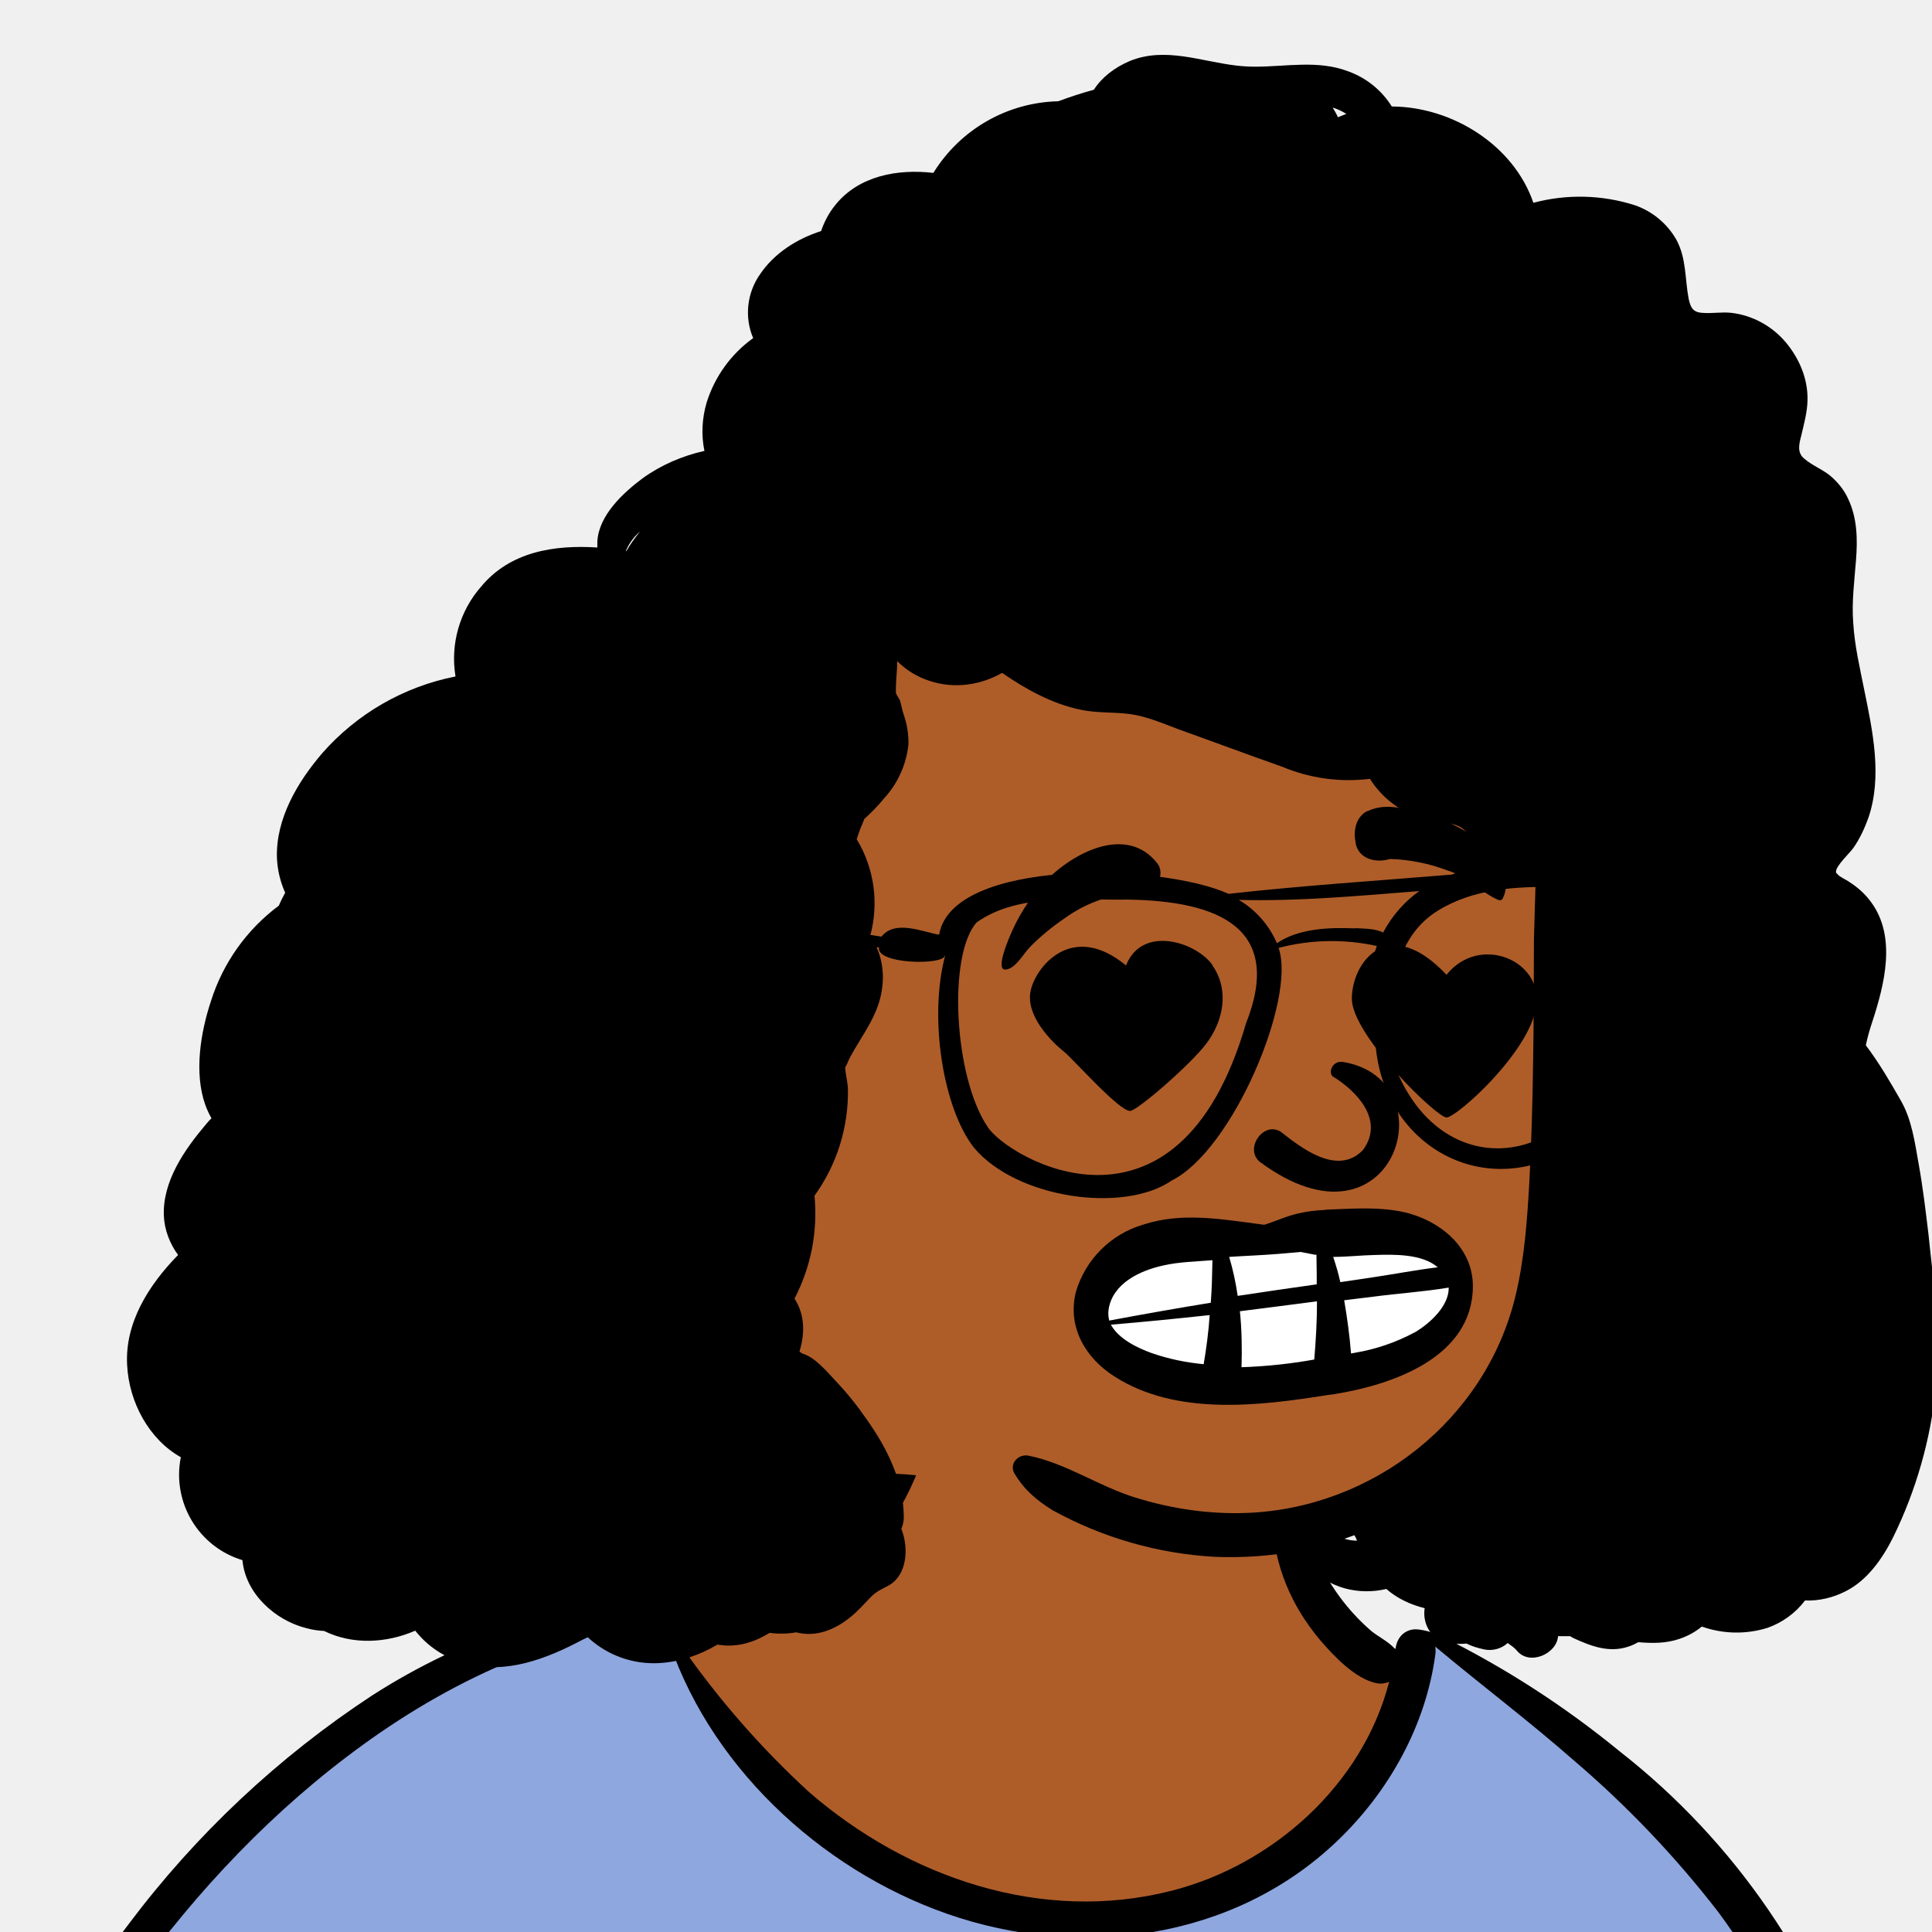
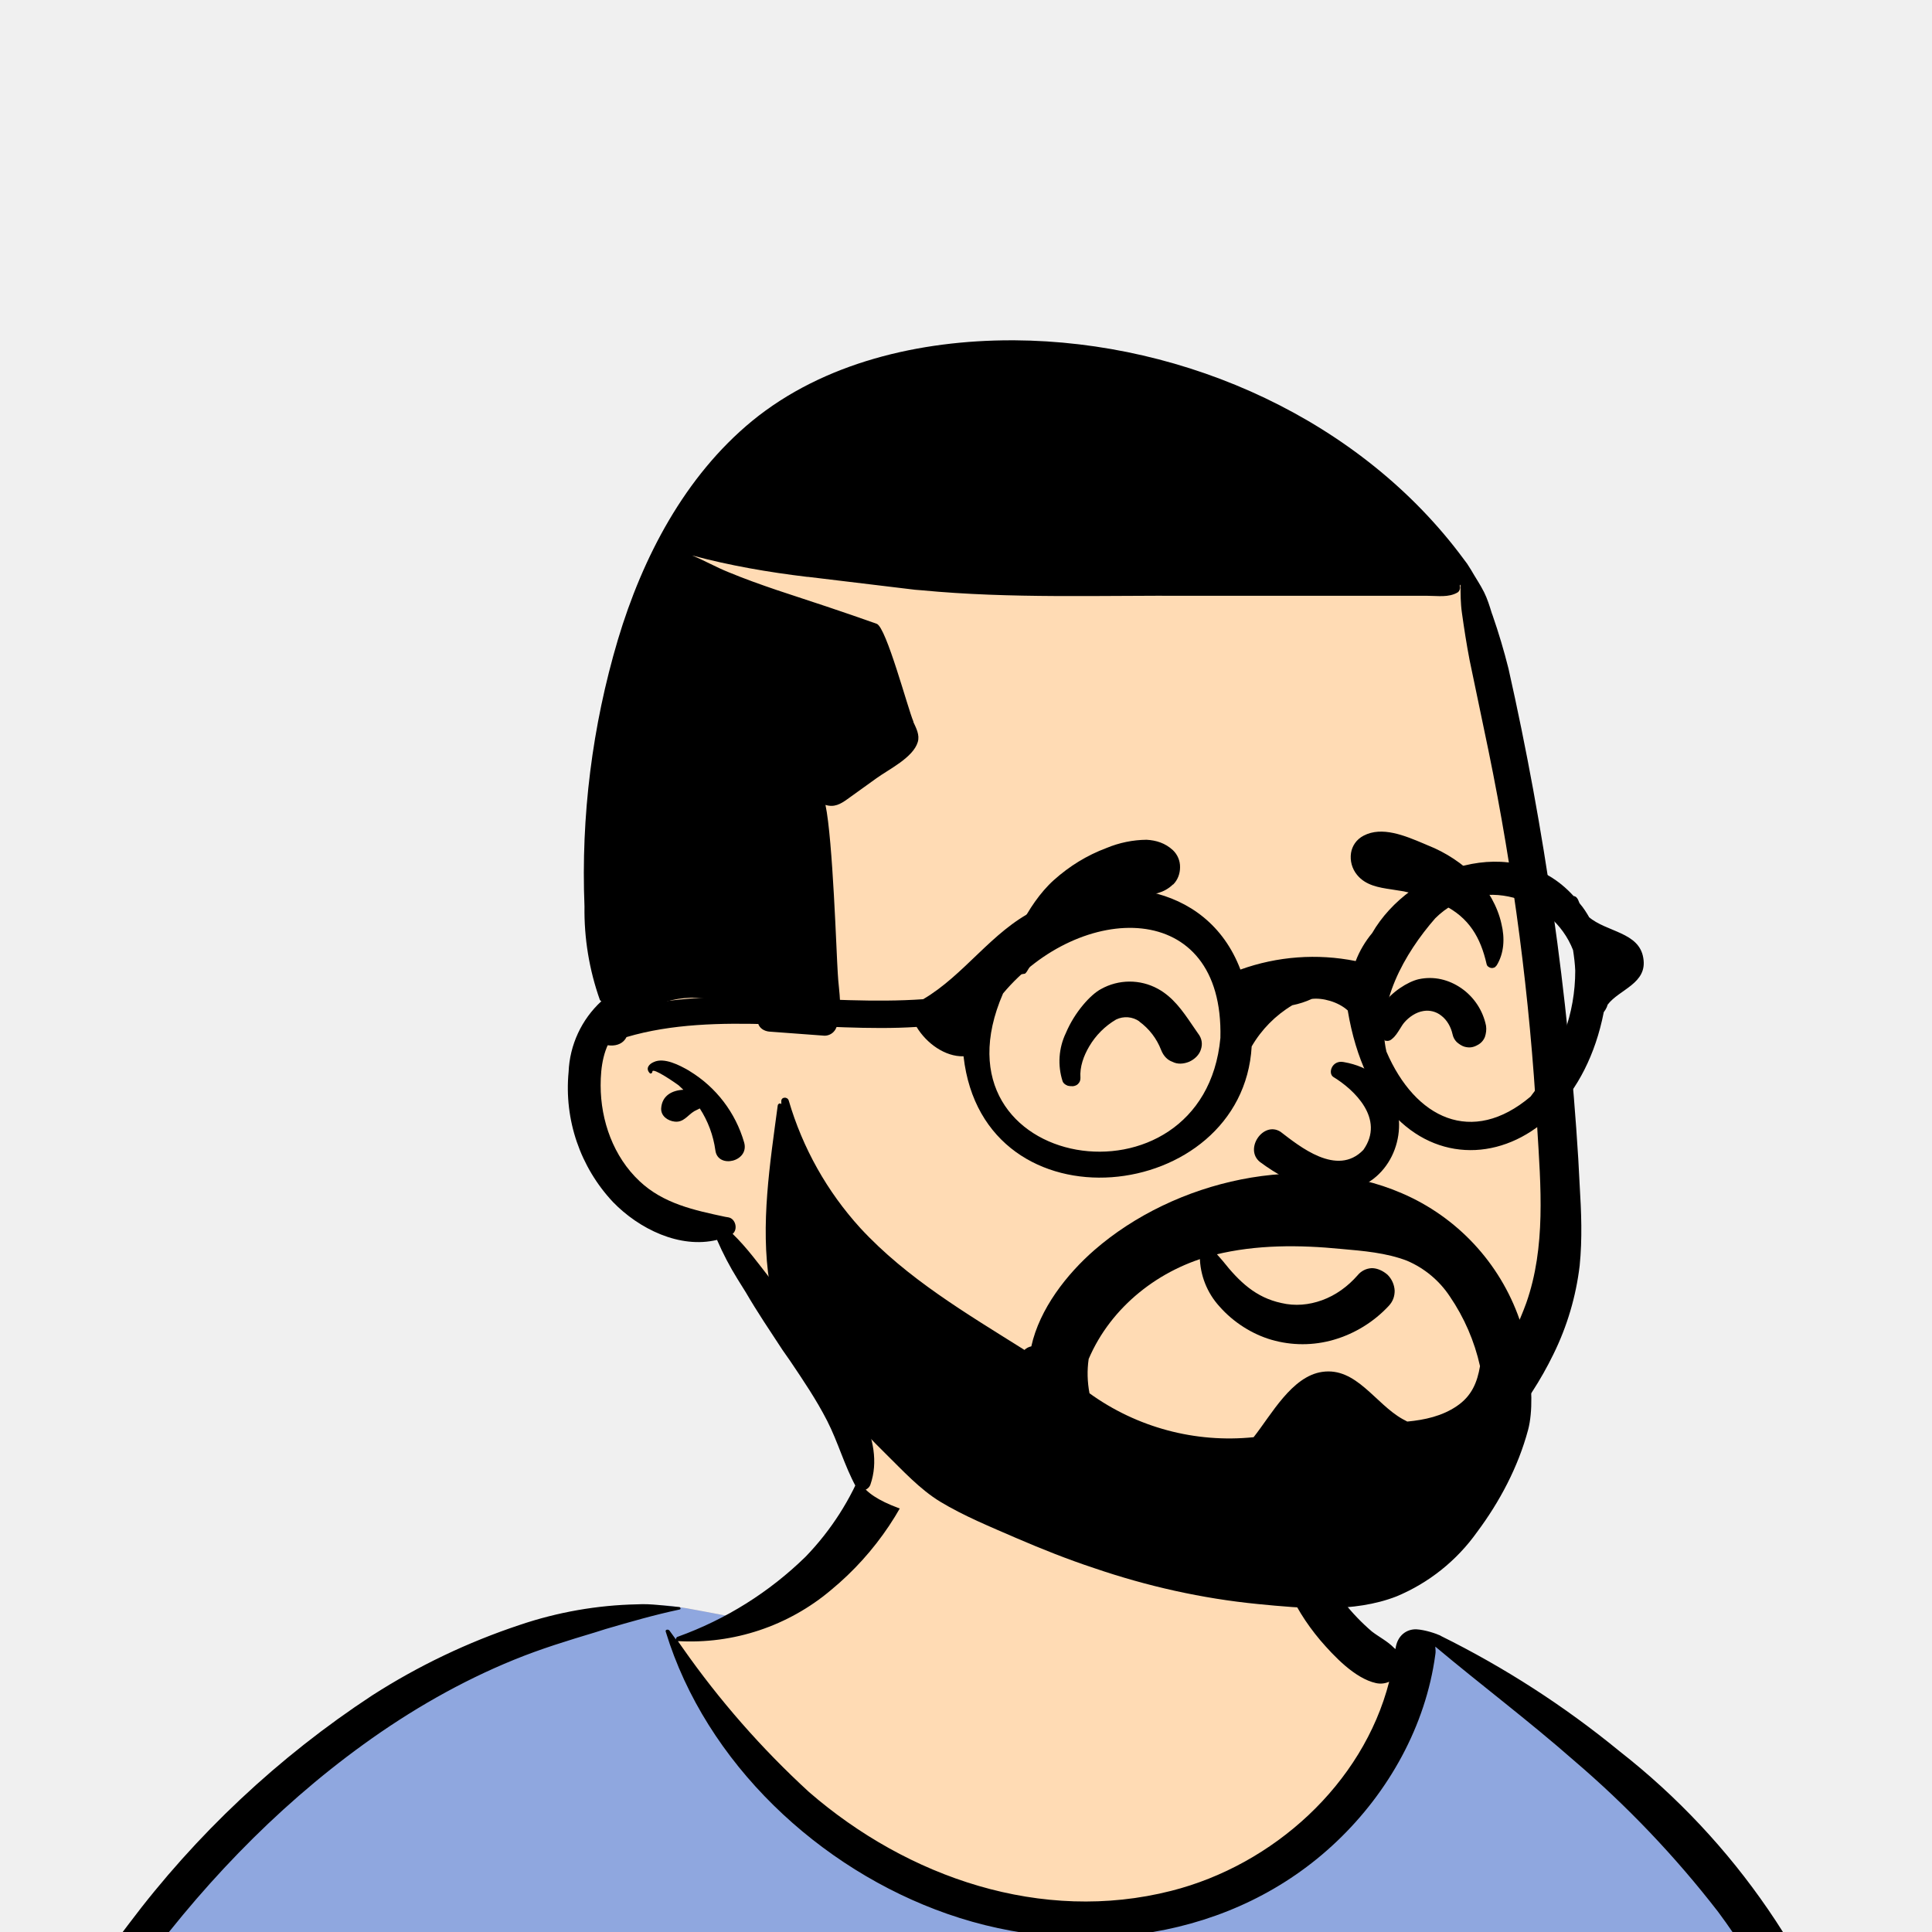
<svg xmlns="http://www.w3.org/2000/svg" viewBox="0 0 704 704" fill="none" shape-rendering="auto" width="256" height="256">
  <mask id="viewboxMask">
    <rect width="704" height="704" rx="0" ry="0" x="0" y="0" fill="#fff" />
  </mask>
  <g mask="url(#viewboxMask)">
    <g fill-rule="evenodd" clip-rule="evenodd">
-       <path d="M705.3 1074a2351.1 2351.1 0 0 1-15.6-101c-1-7.7-2.5-16.4 2.7-22 7.3-8 14-14.8 14.8-26.2.8-10.7-2.8-22.4-5-32.8a809.4 809.4 0 0 0-17.3-64.7c-6.6-21.7-13.9-43.2-21.3-64.6-6.9-20-13.5-40.3-22.5-59.5-17-36.5-46-63.5-81.6-81.6-9-4.5-27-20.5-36.3-24-8.5-3.4-8.5 6.3-16.9 2.6-6.7-2.9-13-6.7-16.7-13.2-4-7-14.3-16.9-15.9-25-3.3-17.4.3-32.2-12-45.3a90 90 0 0 0-41.1-23.8c-33.7-9.3-78.5-2.8-98.8 28.5-9.7 14.9-13 33-26.2 45.1-11.4 10.7-8.8 18-23.6 23.4-.9.3-23.6-4.5-24.4-4.2-16.2-3.5-31.7 6.2-46.5 11.8a325.4 325.4 0 0 0-63 32.3 399.2 399.2 0 0 0-102.3 98.5 482.5 482.5 0 0 0-76.4 161c-1.7 6.4-3.5 13-1.5 19.4 1.7 5.3 5.4 9.2 9.8 12.4 6 4.3 18 7 17.7 15.7-.1 6.6-2.4 13.5-3.5 20-1.3 7.7-2.3 15.5-3.4 23.2-4.8 35.4-8.6 71-10.3 106.6a920 920 0 0 0-.5 106c.1 2.3.8 4.5 2 6.2-1 .4-1.2 2.4.1 2.7l2.7.5a12 12 0 0 0 7 2.4l5.5.2c19.3 4 38.6 7.9 58.1 10.8 23.8 3.5 47.6 6.3 71.5 8.7 49.2 4.8 98 3.2 147.1.6a1877 1877 0 0 1 147.4-2c49.2 1.4 98.4 3.5 147.6 4.4 55 1 110-.5 164.8-5 7.5-.5 12.2-6.5 10.7-14-8.9-44.7-19-89.1-27-134Z" fill="#ae5d29" />
+       <path d="M705.3 1074a2351.1 2351.1 0 0 1-15.6-101c-1-7.7-2.5-16.4 2.7-22 7.3-8 14-14.8 14.8-26.2.8-10.7-2.8-22.4-5-32.8a809.4 809.4 0 0 0-17.3-64.7c-6.6-21.7-13.9-43.2-21.3-64.6-6.9-20-13.5-40.3-22.5-59.5-17-36.5-46-63.5-81.6-81.6-9-4.5-27-20.5-36.3-24-8.5-3.4-8.5 6.3-16.9 2.6-6.7-2.9-13-6.7-16.7-13.2-4-7-14.3-16.9-15.9-25-3.3-17.4.3-32.2-12-45.3a90 90 0 0 0-41.1-23.8c-33.7-9.3-78.5-2.8-98.8 28.5-9.7 14.9-13 33-26.2 45.1-11.4 10.7-8.8 18-23.6 23.4-.9.3-23.6-4.5-24.4-4.2-16.2-3.5-31.7 6.2-46.5 11.8a325.4 325.4 0 0 0-63 32.3 399.2 399.2 0 0 0-102.3 98.5 482.5 482.5 0 0 0-76.4 161c-1.7 6.4-3.5 13-1.5 19.4 1.7 5.3 5.4 9.2 9.8 12.4 6 4.3 18 7 17.7 15.7-.1 6.6-2.4 13.5-3.5 20-1.3 7.7-2.3 15.5-3.4 23.2-4.8 35.4-8.6 71-10.3 106.6a920 920 0 0 0-.5 106c.1 2.3.8 4.5 2 6.2-1 .4-1.2 2.4.1 2.7l2.7.5a12 12 0 0 0 7 2.4l5.5.2c19.3 4 38.6 7.9 58.1 10.8 23.8 3.5 47.6 6.3 71.5 8.7 49.2 4.8 98 3.2 147.1.6a1877 1877 0 0 1 147.4-2c49.2 1.4 98.4 3.5 147.6 4.4 55 1 110-.5 164.8-5 7.5-.5 12.2-6.5 10.7-14-8.9-44.7-19-89.1-27-134Z" fill="#ffdbb4" />
      <path d="m201 597.5 1.2-.4c14.5-5.7 29.6-14.8 45.4-11.4.5-.2 10.8 1.9 17.9 3.2l-6.7 7L247 598c40.7 67.1 88.8 100.7 144.3 100.7 55.5 0 97.7-33.6 126.4-100.7l4-1c.4 0 1 .2 1.5.4 9.3 3.6 27.4 19.6 36.3 24.1 35.6 18 64.5 45 81.6 81.6 8.7 18.6 15.2 38 21.8 57.5l.7 2c7.4 21.4 14.7 43 21.3 64.6 6.3 20.4 12 41 16.6 61.8l.7 2.9c2.2 10.4 5.8 22 5 32.8a29 29 0 0 1-3 10.7l-80.4 29 38.4 261.3c-35.1 1.5-70.3 2-105.5 1.3-49.2-.9-98.4-3-147.6-4.3-47.7-1.2-95.3-.7-143 1.7l-12 .6a946.3 946.3 0 0 1-139.5-1l-3.1-.3v-38.3l16.3-212.9-83-15.6-81.3-39.5a21.7 21.7 0 0 1-5.6-8.8c-1.9-6-.5-12 1-18l.5-1.3a492.8 492.8 0 0 1 76.4-161A399.3 399.3 0 0 1 138 629.7c19.8-13 40.9-23.9 63-32.3Z" fill="#8fa7df" />
      <path d="M232.2 584.6c5.1-.3 10.3.6 15.4 1 .4.1.6.8 0 .9-9 1.9-18 4.5-26.9 7.1l-3.8 1.2c-10 3-19.8 6-29.6 10-19.4 7.9-37.8 18.5-54.8 30.8C67.2 682.8 20 754.3-9.9 828.3a526 526 0 0 0-24.3 77c-.4 1.6-2 5.4-1 7 .7 1.3 3.6 2.1 5 2.9l4.5 2.3 25.2 12.9 2.3 1.1c38 18.6 78.4 34.4 121 35.5l.4-3.7a342 342 0 0 1 9.9-60c.3-1 1.6-.6 1.7.3 3 23.1 2 46.4 1 69.7-1.8 41-4.3 82.2-6.5 123.3-1.2 20.6-2.6 41-3.9 61.7-1.3 20.5-1.7 41.6-4.7 62-.6 4.6-6 7-10 6.6-4.4-.5-7.9-4.5-8-9 0-11.9 1.5-24 2.4-35.8l2.5-33.8c3.1-41.1 6.8-82.2 10.2-123.3a4771 4771 0 0 1 3.8-43.7C76.4 979.8 34.2 963-6.1 943.5c-.6 13.2-2 26.5-3.4 39.6-3.8 36.8-7.1 73.6-9.6 110.5a2254.2 2254.2 0 0 0-4.2 92.7l-.2 7c0 4.4-.5 8.5-4.3 11.7-3.7 3.3-8.9 3.5-12.6 0-5-4.6-4.2-10.9-4-17.1a1675.6 1675.6 0 0 1 1.8-47.2 1321 1321 0 0 1 10.5-109.5l2-14c3.5-26 7.5-52.7 15.5-77.9-3.1-1.5-6.2-3-9.3-4.7-5.5-2.7-11.2-5.4-16.6-8.4-4.2-2.5-7.9-5.8-9-10.8-1.4-5.5.6-11.5 2-16.9v-.4a502 502 0 0 1 26.6-80 523.2 523.2 0 0 1 67.8-117 353.8 353.8 0 0 1 88.7-83.3 239 239 0 0 1 53.8-25.7 142.6 142.6 0 0 1 42.8-7.5Zm90.1-66c6-6.5 18.1.2 15.2 8.8a108.2 108.2 0 0 1-34.7 52A79.4 79.4 0 0 1 247 598l1.7 2.4a321.1 321.1 0 0 0 46.1 52.6c36 31.2 84.8 48 132 36 37.1-9.4 69.8-38.8 79.4-76.2-1.3.6-3 .9-4.8.5-7.7-1.7-15.3-9.8-20.3-15.6-5.3-6.3-9.5-13-12.6-20.7-5.6-14-7.4-32.1.3-45.7 1-1.7 3-.7 3.3 1l.3 2.5c1.5 12.7 3.3 25 9.3 36.6a76 76 0 0 0 18.2 23.1c2.6 2 5.8 3.6 8.1 6l.5.4c.6-5 4.1-7.3 7.6-7.2 3.3.2 7.3 1.6 8.8 2.3l.1.1a341 341 0 0 1 65.1 42 259 259 0 0 1 88.4 129c7.5 25.3 11.8 51.4 16.3 77.4l2.8 16c4.2 23.9 8.9 48.4 18.4 70.7 2.5 5.7.6 11.1-5.5 13.4A1493 1493 0 0 1 688 953c3.7 16 6 32.5 8.7 48.5 6 34.1 13.2 68 19.4 102 3.2 17.5 6.1 35 9.3 52.3l4.7 25.2 2.4 13.6.1.7c.5 2.4 1 4.9.4 7.3-.8 2.7-2.9 4.6-4.8 6.6-1.6 1.6-3.8 1.6-5.7.7l-.7-.3c-3.4-1.6-6-3.2-7.3-7-.7-2.5-1-5.2-1.5-7.7a3535.6 3535.6 0 0 1-7.8-43.6l-1.6-9.1c-5.2-31.4-10.2-62.9-12.8-94.5-1-14-2.3-28.1-3.5-42.2l-.9-10.5c-1.1-13.3-2.5-27-2.7-40.5l-4.5 1.6L657 964c-5.5 2-12.5 6-18.4 5.2-2.9-.3-5-1.2-6.8-2.9 2 28.8 4.8 57.4 8.5 86a1965.7 1965.7 0 0 0 22 135c.6 3.2 1.4 6.4 1.9 9.6.5 3.7-.5 5.9-2.5 9-1.7 2.4-5 3.7-7.8 2-3.6-2.3-5.5-4.3-6.5-8.4-1-3.7-1.6-7.6-2.3-11.4a1654.2 1654.2 0 0 1-11.4-65.2c-7.8-52-12.7-104.4-15.2-156.8a1388 1388 0 0 1-1.4-77.8c0-13.3.5-26.6 1.4-39.9 1-13.4 3-26.5 4.8-39.8 0-.5.7-.5.7 0 .8 14.9 2.1 29.8 2.8 44.7.6 14.3.9 28.5 1.4 42.8.6 18.7 1.5 37.5 2.7 56.2a9.6 9.6 0 0 1 8.5-3.1c4.7-1 9.7-3.4 14.1-5l16.8-5.5 26.4-8.7a679 679 0 0 1-18-80.8l-2-12.3c-4-24.2-8.5-48.5-15.8-72a229.8 229.8 0 0 0-34.8-68.2 370.2 370.2 0 0 0-52.7-55.3C557 627 539.7 614 523 600c.1.9.2 2 0 3-3.5 25.9-17 50-35.8 67.9-37.7 36-93.6 43.4-142 26.5-46.7-16.3-88-55-102.6-102.8-.3-.8.8-1 1.3-.5l2.4 3.3c0-.4.2-.9.7-1a129 129 0 0 0 46.6-29.2 100.2 100.2 0 0 0 21.3-33.3l.4-1c1.7-5 3.2-10.2 7-14.2Z" fill="#000" />
    </g>
    <g transform="matrix(.99789 0 0 1 156 62)">
      <g fill-rule="evenodd" clip-rule="evenodd">
-         <path d="M343.4 146.7C277.6 93.3 172.2 76 101.8 129.8c-54.7 50.6-77.3 194.5-67.6 266.7 2.7 46.4 38 99 90 84.3 8.9-.9 17.5-4.3 26.4-5 10.6-1.2 21.4-1.2 32 .3 23.2 3.3 43.7 15.6 66.2 21.3A156.8 156.8 0 0 0 373.1 477c118.7-78 65-254.6-29.7-330.2Z" fill="#ae5d29" />
-         <path d="m334.6 498.7 3.7-1.3c0 .3.2.5.4.8l.5 1.2c-1.5 0-3-.2-4.6-.7Zm-2.4-518c-.5-1.2-1.2-2.4-1.9-3.5 1.7.5 3.4 1.3 5 2.3l-3 1.2ZM72.4 138.8h-.2c1-2.4 2.5-4.6 4.2-6.2l1-.9a50.2 50.2 0 0 0-5 7.1Zm475.4 248.4c-1-8.4-2-16.7-3.5-25-1.4-7.8-2.5-16.3-6.6-23.3-4-7-8-13.8-12.7-20 .6-3 1.5-6 2.3-8.4 4.5-13.7 9-31.1-.4-43.8-2.2-3-4.8-5.3-7.9-7.3-1.2-.9-3.4-1.7-4.4-2.9-.7-.8-.4-.3-.5-.8-.1-2.2 5.2-7 6.4-8.8 2.3-3.3 4-7 5.4-10.8 5.2-15.1 1.6-31.7-1.5-46.8-1.6-8-3.5-16-4-24.3-.6-7.6.4-15.1 1-22.8.6-7.5.5-15.3-2.8-22.3-1.5-3.4-4-6.4-6.8-8.7-2.9-2.3-6.4-3.6-9.2-6-2.8-2.2-2-5.3-1.2-8.4 1-4.3 2.2-8.5 2.3-12.9.2-7.7-2.9-15.1-7.8-21-5-6-12.2-10-20-10.9-3.6-.4-7 .3-10.6 0-3.5-.2-4.3-2-5-5.1-1.4-7.4-.8-14.6-4.4-21.4a28 28 0 0 0-15.2-12.7 66 66 0 0 0-37.1-.9c-7.2-21-29.6-35-51.7-35.1A31.2 31.2 0 0 0 336-36c-11-4.2-22.6-1.7-34-1.7h-.1a61 61 0 0 1-6.7-.4c-13-1.5-26-6.9-38.9-1.7-5.7 2.4-10.3 6-13.2 10.5-4.4 1.2-8.7 2.6-13 4.2A55.1 55.1 0 0 0 184.5 1c-13-1.5-27.2 1-35.8 11.7-2.3 2.8-4 6-5.2 9.5-8.8 2.8-17 8-22.2 15.6-5 7-5.8 16-2.6 23.4a45.7 45.7 0 0 0-17 23.5c-1.7 5.8-2 11.9-.8 17.6-8 1.8-15.8 5.1-22.6 10-7.1 5.3-16 13.5-16.5 23v2.2C46 136.5 30 139 19.4 151.7a39.8 39.8 0 0 0-9.4 32.8 87.2 87.2 0 0 0-48.7 28c-9 10.5-17 23.9-16.5 38.2.2 4.3 1.2 8.6 3 12.6-.8 1.5-1.6 3-2.3 4.7a69.3 69.3 0 0 0-24.8 34.8c-3.8 11.4-6.2 26.1-2.1 37.7.6 1.7 1.4 3.4 2.3 5-.8.7-1.5 1.6-2.2 2.4C-89 357-97 368.5-96.5 381c.2 5 2.1 10.1 5.2 14.3-10.8 11-19.5 24.8-18.6 40.2.7 13.5 8 27 19.6 33.5a32.5 32.5 0 0 0 22.5 37.5c1.1 12.2 12 22 23.4 24.8 2.2.6 4.3.9 6.4 1 10.4 5.1 22.7 4.5 33.3-.1A34 34 0 0 0 13.2 544c14.9 4.4 30.2-1.6 43.2-8.5l1.9-.9a35.4 35.4 0 0 0 26.3 9.4c7.8-.5 14.7-3 21-6.7l2.9.3c6 .3 11.3-1.6 16.2-4.6 3.1.4 6.4.4 9.7-.2 7.3 1.9 14.3-1 20-5.7 2.6-2.1 4.7-4.5 7-6.9 2.3-2.4 4.1-3 7-4.6 6.5-3.8 7.2-13.5 4.4-20.5.5-1.2.9-2.6.9-4.1 0-13.3-6.2-25.5-13.7-36-3.3-4.8-7-9.4-11-13.6-3.2-3.4-7.7-8.9-12.4-10.2l-1-.7c1-3.2 1.5-6.5 1.3-9.8-.2-3.4-1.3-6.7-3.1-9.5 6-11.6 8.5-24.2 7.3-37.5a64.4 64.4 0 0 0 12.2-38.7c0-2.5-1-5.8-1-8.4.1.8 1.2-2.3 1.6-3 4.8-9 11-16 12-26.5.7-6.2-.8-13-4.5-18a44.9 44.9 0 0 0-4.9-35.3c.6-1.8 1.2-3.7 2-5.4l.8-2c2.7-2.4 5.2-5 7.3-7.6a34.2 34.2 0 0 0 8.8-19.6 31 31 0 0 0-1.8-11c-.5-1.5-.8-3.3-1.3-5-.4-.8-1.1-1.7-1.4-2.5l-.1-.4v-.9c0-3.6.5-7 .5-10.5a29 29 0 0 0 11.8 7.2c9 3 18.5 1.6 26.5-2.9 8.7 6 18.4 11.3 28.6 13.4 6 1.3 12 .8 18.1 1.6 6 .8 12 3.4 17.6 5.5 12.6 4.5 25.2 9.2 38 13.7a63 63 0 0 0 32 4.4 34.8 34.8 0 0 0 23.5 15.6c3.6.6 7.8.3 10.7 2.8 2.9 2.4 4.7 6 7.2 8.7a37.4 37.4 0 0 0 19.1 10.8l-.6 20.5c-.1 14.9 0 29.7-.3 44.6-.2 14.8-.6 29.6-1.4 44.4-.8 13.9-1.8 27.8-5.1 41.3-11 45-52.1 77.1-98.2 78.8-13.6.5-27.2-1.5-40.2-5.5-13.6-4.1-25.7-12.7-39.5-15.4-3.7-.6-7 3-5 6.5 3.6 6 8 9.7 13.9 13.4a139.2 139.2 0 0 0 59.3 17c10.2.4 20.4-.3 30.4-2.2.7 2.2 2 4.3 2.9 6.3.1.2.6 0 .5-.3l-.3-1.3c3.4 4.4 8.6 7.5 14 9a30.8 30.8 0 0 0 15.1.2c4 3.5 9 5.8 14 7-.8 5.2 1.8 11 7.9 12.5 2.5.6 5 .6 7.4.4 2 1 4 1.6 6.3 2.1 3 .7 6.5-.2 8.7-2.3 1.2.9 2.3 1.5 3.4 2.8 4.6 5.6 14.6 1.1 15-5.3h4.4l1 .6c6.5 3 13.2 5.6 20.3 3.2 1.3-.4 2.5-1 3.6-1.6 5 .4 10 .5 15-1.2 3-1 5.8-2.5 8.2-4.5a38 38 0 0 0 23.9.5 29.5 29.5 0 0 0 13.8-10c5.1.2 10.2-1 14.9-3.4 7.9-4 13.4-11.9 17.3-19.7a160.5 160.5 0 0 0 15.6-54.8c2-18.8-.9-37.5-2.8-56.2Z" fill="#000" />
+         <path d="M242 75.3c56.8 0 115.6 44 136.4 72 24 32.5 43 188.4 34.1 241.3-8.9 53-53.1 110.6-130 110.6-76.7 0-123.5-9.5-125.3-23.2-2-13.8-50.7-90.2-50.7-90.2s-49.9-14-50-47.6c-.3-33.5 26.7-45.7 26.7-45.7s-9.6-132.3 14.5-166.7C122 91.3 185.3 75.3 242 75.3Z" fill="#ffdbb4" />
+         <path d="M213.1 62h1c62.9.4 126.8 29.3 164.1 79.8l1.2 1.6 1.4 2.2c1.6 2.8 3.4 5.4 4.8 8.2 1.2 2.4 2 5 2.8 7.6l.3.8a229 229 0 0 1 5.8 19.4A1129.6 1129.6 0 0 1 420 360.4l.5 9.4c.6 9.8 1 19.6 0 29.4a99.5 99.5 0 0 1-9.6 32.3 128.2 128.2 0 0 1-17.2 26.4 59.5 59.5 0 0 1-12 11.7c-3.8 2.6-8.2 4.2-12.4 5.8a88.3 88.3 0 0 1-24.2 16.2 143.7 143.7 0 0 1-45 12.4c-16 1.9-32 1.4-47.7-1.3-15-2.6-31.2-9.2-40.5-22-.8-1 .7-2 1.7-1.6a156.4 156.4 0 0 0 126 .3c10.6-5 19.5-12.1 29-18.7 1.8-2.4 3.7-4.8 5.8-7l3.3-3.5a106.3 106.3 0 0 0 23.3-37.4c7.2-20.4 5.3-42.6 4-63.9l-.1-1.8a934.5 934.5 0 0 0-17.7-135.6l-6.9-33c-1.1-5.7-2-11.5-2.8-17.2-.5-3.5-.5-7-.5-10.3l-.3.4c.3.9 0 2-.8 2.5-3.3 1.9-7.2 1.2-11 1.2h-86.5c-32.5-.2-65.7 1.1-98.1-2l-2.5-.2-39.1-4.7h-.3c-14.2-1.7-28.2-4.1-42-7.8 4.4 1.8 8.8 4.3 13.3 6.1 5.8 2.4 11.7 4.5 17.6 6.5 12.2 4 24.4 8 36.5 12.3 3.5 1.2 11.4 31 13.4 35.6v.2c1 2.2 2.4 4.7 1.6 7.3-1.7 5.7-10.7 10-15.1 13.2l-4.6 3.3-6 4.3c-2.5 1.8-4.8 3.1-8 2.1 2.7 12.8 4 54.3 4.5 61.5.3 6.4 2.2 14.5-.8 20.2a4.6 4.6 0 0 1-4 2.4l-20.3-1.5c-1.8-.2-3.5-1.2-4-3v-.1c-.2 0-.5 0-.7-.2l-1.1-1.1c-9-8-22.8-10-33.8-5.8a41.7 41.7 0 0 0-16.4 10.5c-4.5 5.3-5.5 12.6-5.5 19.3 0 12.9 4.7 26 14.2 34.9 8.7 8.2 20 10.6 31.3 13l1.2.2c2.6.5 3.5 4.4 1.5 6 5.2 5 9.7 11.2 14 16.7 5.8 7.5 11.4 15.2 16.8 22.9l2.6 3.7c9.3 13.3 22.7 31.5 16.9 48.1-.8 2.2-4 3-5.3.7-4.2-7.7-6.5-16.2-10.5-24-3.9-7.6-8.7-14.7-13.5-21.8l-2.8-4c-4.6-7-9.2-13.8-13.4-21l-3-4.8a109 109 0 0 1-7.5-14.3c-13.6 3.3-28.5-4-38-13.8a60.7 60.7 0 0 1-16.2-47.4 37.1 37.1 0 0 1 12-25.8c-.3 0-.5-.3-.6-.5a97.5 97.5 0 0 1-5.6-34 298.8 298.8 0 0 1 12.2-97.2c9-30 24.4-59.5 49-79.7C144.5 70 179.7 62 213 62ZM82.4 325c3.8-1.8 9.5 1.2 12.8 3.1l.3.2a45 45 0 0 1 19.9 26c2 7-9.6 9.7-10.5 2.9a37.3 37.3 0 0 0-5.7-15.3l-2 1c-2.5 1.5-3.9 4.2-7.2 3.8-2.5-.3-5-2-4.9-4.8.3-4.7 4-6.6 8.1-6.8l-1.7-1.6-.7-.5c-.7-.5-8.6-6-8.9-4.6 0 .7-.7 1-1 .6-1.6-1.7-.2-3.3 1.5-4Z" fill="#000" />
      </g>
    </g>
    <g transform="translate(315 248)">
-       <g fill-rule="evenodd" clip-rule="evenodd">
-         <path d="M95.4 211.2c16-12.4 100.6-16 109-8 8.4 8 28.2 31.2-9.6 46-37.8 14.7-86 13.9-99.4 0-13.5-13.9-16-25.6 0-38Z" fill="#fff" />
-         <path d="M168 192.8c8.4-.3 17-1 25.4.3 14 2 28.3 12 28.3 27.6-.1 26-29.4 35.9-50.4 39.3l-2.3.3c-25.1 4-55.2 7.7-77.7-6.6-10.7-6.7-17.4-18-14.3-30.8a36.2 36.2 0 0 1 24.7-24.7c13.5-4.4 27.4-2.1 41-.3l3 .4c3.2-1 6.4-2.4 9.6-3.4a50 50 0 0 1 12.6-2Zm-3.2 33.4-13.1 1.7-14.9 1.9c.7 6.7.8 13.5.6 20.4a185 185 0 0 0 26.5-2.8c.6-7 1-14.1 1-21.2Zm-39 5c-12 1.3-24 2.5-36 3.5 2.8 5.2 9.7 8.5 15 10.4 6.1 2.1 12.4 3.4 18.8 4 1-5.8 1.8-11.9 2.2-18Zm87-10c-9 1.5-18.4 2.1-27.4 3.3l-10.6 1.3c1.1 6.4 2 12.9 2.5 19.4l1.6-.3a70.3 70.3 0 0 0 21.4-7.3l.6-.3c5.2-3.2 12.1-9.4 12-16.1Zm-86-10c-5.9.5-12.1.6-17.8 1.9-8.4 1.8-18.4 6.4-20 15.8a10 10 0 0 0 .2 4.3c12.3-2.3 24.7-4.5 37-6.5.4-5.2.5-10.4.6-15.5Zm32.1-3-8 .7c-6 .5-12 .7-18 1.1 1.4 4.7 2.4 9.4 3.1 14.2l14.8-2.2 14-2v-3.6l-.1-7.2h-.6l-5.2-1Zm50 5.6c-5.7-5-16.2-4.7-22.9-4.5-5 .1-10 .7-15.2.7 1 3 1.9 6 2.6 9.2l10.8-1.6c8.2-1.2 16.4-2.8 24.6-3.8Zm-38-69.4c7.5 4.6 19 15.3 10.8 26.6-9.5 10-23.3-1.4-30-6.6-6.4-4-13.4 6.3-7.6 11 49 36.3 69-29.8 30.5-36.4-4.2-.8-5.8 4-3.8 5.4Zm73.9-25.6c-2.6 16.9-29.1 40.4-32.7 40.4-3.6 0-34.5-30-34.5-43.3 0-13.3 13.3-31.2 34.5-8.7 12-15 35.3-5.3 32.7 11.6Zm-118-15c6.3 9 4 20.4-2.4 28.7-5.6 7.4-24.6 23.9-27.5 24.3-3.7.5-20.4-18.4-24.2-21.6-4-3.1-14.6-13.3-12-22.8 2.4-9 15.5-24.4 34.6-8.6 6-15.1 26-8.3 31.6 0Zm-62-29.4c9.7-11 30.5-22.6 42-7.7 2.8 3.8-.3 10-4.6 11-5.2 1.2-10.6.4-15.8 2a49.5 49.5 0 0 0-13.3 6.8c-4.7 3.2-9 6.7-12.9 10.7-2.3 2.4-5.3 8-8.9 8.1-3.6.1 1.2-11 1.6-12 2.9-7 6.8-13.3 11.8-18.9Zm118.5-26.8c5.7-2.7 11.2-1.5 16.9 0l2.4.7a58 58 0 0 1 17.7 7.4l.4.3c6.6 4.7 16.5 14.7 11.8 23.5-.3.6-1 .6-1.6.4-6.1-2.7-10.7-8-17.2-10.3l-1.2-.4a64.3 64.3 0 0 0-21-4.2c-4.8 1.5-11.2.3-12.5-5.6v-.3l-.1-.6c-.8-4 .3-9 4.4-11Z" fill="#000" />
-       </g>
+       <path fill-rule="evenodd" clip-rule="evenodd" d="M171 240.2a40.7 40.7 0 0 1-22.7 0c-6.9-2-13.8-6.3-18.9-12.1a27.4 27.4 0 0 1-7.2-18.2c0-.8.3-1.4.7-2a3.3 3.3 0 0 1 3.9-.8 174.4 174.4 0 0 0 3.7 4.3c6.1 7.7 12.1 13.4 21.4 15.4 5 1.2 10.1.7 14.8-1 5-1.8 9.4-5 13-9.1a7 7 0 0 1 5.2-2.6c2 0 4.1 1 5.7 2.4a8.8 8.8 0 0 1 2.6 5.8c0 1.9-.5 3.8-2.2 5.6a44.3 44.3 0 0 1-20 12.3Zm-.2-95.8c7.6 4.6 19 15.3 11 26.6-9.6 10-23.4-1.4-30.2-6.6-6.3-4-13.3 6.3-7.5 11 49 36.3 69-29.8 30.5-36.4-4.2-.8-5.8 4-3.8 5.4Zm-70.6-20.2a8.4 8.4 0 0 0-8.5-.7 27.5 27.5 0 0 0-9.8 9.8c-2 3.4-3.5 7.4-3.2 11.5 0 1-.3 1.6-.9 2.2-.4.4-1 .7-1.8.8-.6 0-1.3 0-2-.2-1-.4-1.6-1-1.8-1.6a23.8 23.8 0 0 1 1.2-17.6c3.2-7.6 9-14 12.8-16a21.4 21.4 0 0 1 20.7-.1c5.5 3 9 8 12.4 13l2.2 3.2c1.6 2 1.7 4.1 1.1 5.9-.6 2-2.3 3.6-4.3 4.5-2 .8-4.2 1-6.1 0-1.7-.6-3.2-2-4.1-4.3a23.1 23.1 0 0 0-8-10.4Zm123.2 8.6c-1.6.9-3 1.1-4.8.6-1-.3-2-1-2.8-1.7a5.6 5.6 0 0 1-1.5-2.8c-.6-2.7-2-5.2-4.1-6.8a8.2 8.2 0 0 0-6.5-1.7c-2.7.4-5.3 2.2-7 4.2-.6.7-1 1.4-1.5 2.2-.9 1.4-1.7 2.8-3 3.8-.4.4-1 .7-1.7.7l-.8-.1c-2.7-2.7-3.2-4.8-3.1-6.8 0-2 1-4.2 2.2-6.2 3.2-4.7 9.2-8.5 13.2-9.4 5.6-1.2 11 .2 15.5 3.3a22 22 0 0 1 9 13.7c.2 1.4 0 2.8-.4 4a5.6 5.6 0 0 1-2.7 3Zm-111-58.5c-3.3 3.2-7.3 3.7-11.2 4.1a53 53 0 0 0-37 20.4 74.6 74.6 0 0 0-3.2 4 28 28 0 0 1-1.5 2.7c-.5.9-.8 1.1-1 1.3l-1.3.2a2 2 0 0 1-1-.5c-1.7-1.5-2.2-3.8-2.2-6.3 0-3.9 1.5-8 2.8-10.7 3-6 7.2-12.3 12.2-16.8 5.7-5.1 12-9 19.2-11.7a39 39 0 0 1 14.6-3c3.5.2 6.8 1.2 9.6 3.8A8.4 8.4 0 0 1 115 68c0 2.3-.8 4.6-2.5 6.3Zm117.8 29.6c-.2.4-.5.6-.8.7a2 2 0 0 1-2-.3c-.4-.2-.6-.6-.7-1-2.2-9.7-6.4-16.9-15.6-21.5a66 66 0 0 0-14.6-5l-4.4-.7c-4.8-.7-9.5-1.5-12.6-5.3a10.2 10.2 0 0 1-2.2-8c.4-2.5 1.9-4.9 4.6-6.3 6.7-3.5 15 0 21.9 2.9l1.4.6A51 51 0 0 1 223 71.8c4 4.2 7.7 10.4 9.1 16.8 1.3 5.3 1 10.8-1.8 15.3Z" fill="#000" />
    </g>
-     <g transform="translate(279 400)" />
+     <g transform="translate(279 400)">
+       <path fill-rule="evenodd" clip-rule="evenodd" d="M117.7 95.2c8.1-19 25.8-33 46.1-38 15-3.7 30.7-3.6 45.9-2.1 8 .7 16.5 1.4 24 4.3a35.3 35.3 0 0 1 15.6 13 73.2 73.2 0 0 1 11 25.4c-1 5.9-3 10.9-8.5 14.6-5.3 3.6-11.6 5-18 5.6l-1.7-.9c-10-5.6-16.9-19-29.3-17.2-11.1 1.6-18.5 15.6-25 23.8a87 87 0 0 1-59.8-16c-.8-4.2-.9-8.4-.3-12.5Zm157-14.4a78 78 0 0 0-42.9-46c-36-15.6-82.8-4.7-112 20.7-10 8.7-20 21.4-23 35.1a5 5 0 0 0-2.5 1.3c-21-13.2-42.8-26-59.8-44.4A118.3 118.3 0 0 1 8.4 1c-.5-1.5-2.8-1.3-2.7.3v1.1c-.2-.6-1.2-.3-1.3.4-2.8 21-6.4 43.5-3 64.7 1.8 12.6 7.6 22 15.3 32a316.6 316.6 0 0 0 27 30.2c6.1 6 12.5 13 19.9 17.5 8.6 5.2 18.4 9.2 27.6 13.2 9.3 4 18.8 7.8 28.5 11 19.3 6.6 39.3 11.1 59.7 13.1 16.3 1.6 34.9 3.3 50.5-2.8a68.2 68.2 0 0 0 29.3-23.4c8.3-11.1 15-23.8 18.6-37.2 3.7-13.8-2.2-38-3-40.3Z" fill="#000" />
+     </g>
    <g transform="translate(179 343)" />
    <g transform="translate(203 303)">
-       <path fill-rule="evenodd" clip-rule="evenodd" d="M389 63.3c-9.4 64.5-76 71.6-87.8 7.6 1.9-.8 3.2-2.5 3-5.7-.1-14 4.2-28.7 16.8-36.4 13-8 28.2-8.8 43.3-8.6 28.7-.7 28.1 23.3 24.8 43Zm-98.2-28c-9-.4-20.5-.1-28.5 5.4a34 34 0 0 0-13.9-15.8c21.7.6 44-1.5 65.8-3.2-5.2 3.6-10 9-13.2 15.1-3-1.5-7.1-1.4-10.2-1.6ZM251 70c-25 86-87.4 48.6-94.2 37.5-12.2-18.2-14.5-62.6-3.9-74.4 15.3-10.8 37-8 55-8.3 33.3.5 56.9 10.4 43.1 45.2Zm167.6-39.6c-6.8-.8-14-1-20.4 2-2-8.3-8-15.2-14.9-18.2-.8-1-.7-1.6-3.6-1.5-17.4-5.2-37-2.5-53.8 3-26.6 2.2-54.4 4-81.2 7-25.1-11.3-100.8-13-105.5 14.9-6-1-16-5.6-21 .7-36.4-6.2-74.1 2.4-110.8 6.3-9.2 1.7-14 20-3.5 19.7 6-1.6-.1-11.4 7.8-12.1 35.3-3.9 69.9-9.4 105.6-10-1.2 6.2 23.6 6.6 24 3h.1c-6.1 23-.6 55.9 10.5 70 15.6 18.6 54.6 24 72 12 22.3-11 45.5-66.4 39-84.8a76.6 76.6 0 0 1 35.8-.7c-2.8 8-7.6 27.5-.6 29.2-1.3 38.8 34 63 66.6 47.1C393 105 402.8 63 399.3 37.5c3.6 6.8 33-.6 19.3-7Z" fill="#000" />
+       <path fill-rule="evenodd" clip-rule="evenodd" d="M367 74.4a79.6 79.6 0 0 1-12.3 22.2c-21.3 18-42 8-52.5-16.4-4-17.2 6.6-35.8 17.8-48.6 16.3-16.2 42.7-7.7 50.2 11.6.4 2.6.7 5 .8 7.5a66 66 0 0 1-4 22.7M162.5 59c28-33.4 80.5-35.1 79.2 16.2-6 65-107.5 49-79.2-16.2ZM376 31.1c-1-1.7-2-3.3-3.3-4.8-.4-.3-.6-2.6-2.3-2.8C348.7-.4 310.7 13.2 297 37c-2.5 3-4.6 6.5-6 10.2a78.4 78.4 0 0 0-42 3.1c-12.4-32.6-50.2-35.5-75-21.6-15.6 7.7-25.6 23.6-40.6 32.4C98 63.6 60 55.7 25.2 64.6c-27.4 5.7-4.5 19.5.1 10.3C58.1 65.2 97 73.4 131 71.2c3.6 6 10.4 10.9 17.1 10.7 7.3 64.7 101.7 54 105-3.6a42.2 42.2 0 0 1 14.8-15A32 32 0 0 0 275 61c3.8-.5 9.6 1 13.1 4.2 12 71.9 81 63.5 93.3.6.2-.3 1-1.2 1.4-2.7 4.2-5.6 14.6-7.7 13-17-1.5-9.5-13.4-9.4-19.9-15Z" fill="#000" />
    </g>
  </g>
</svg>
